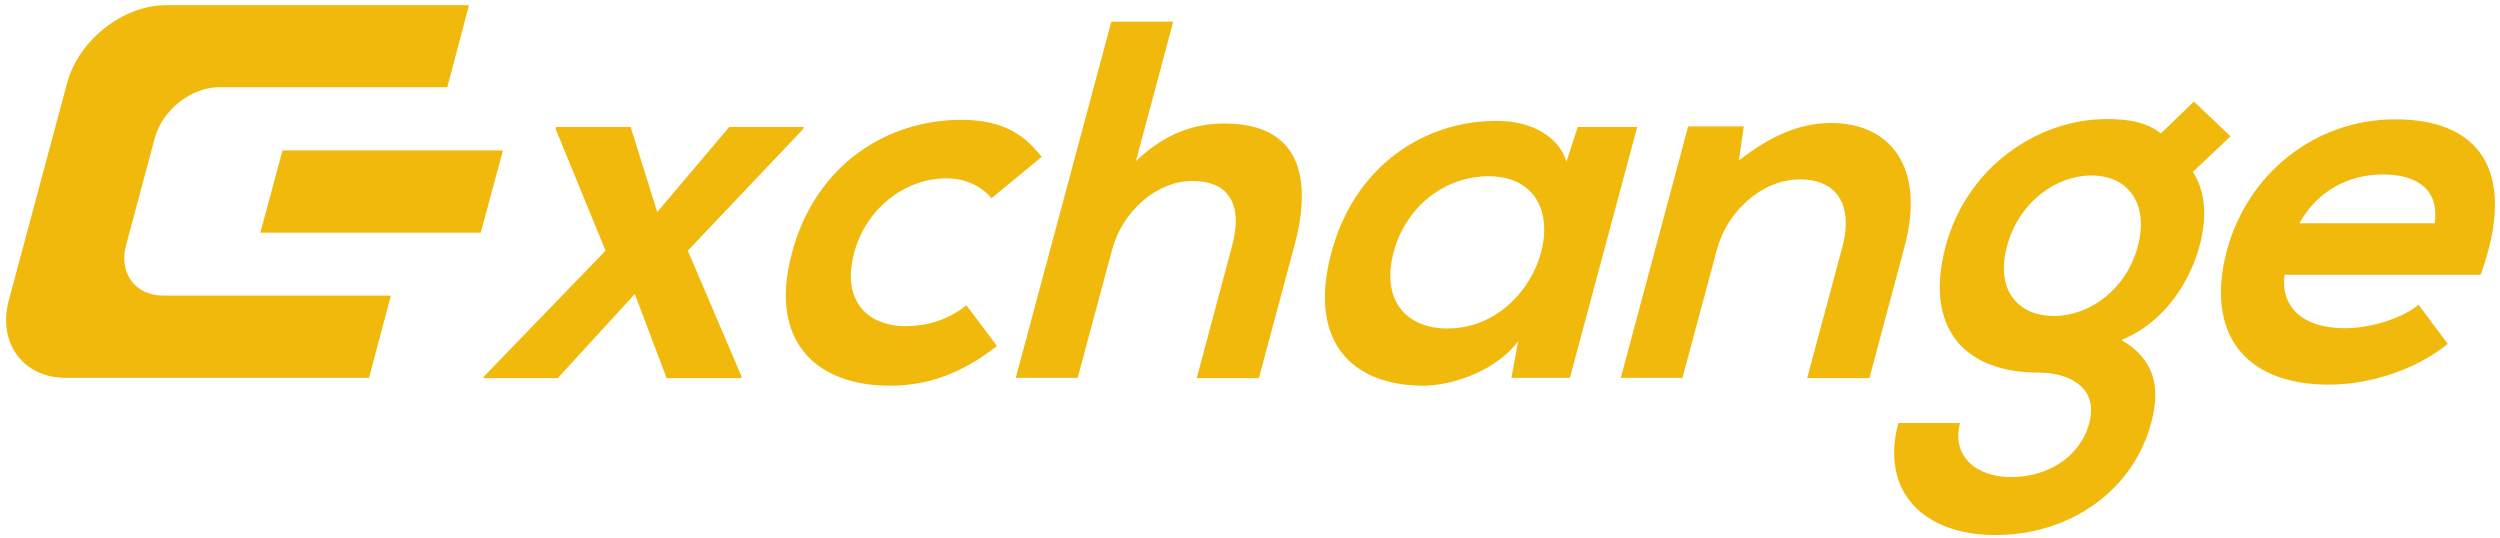
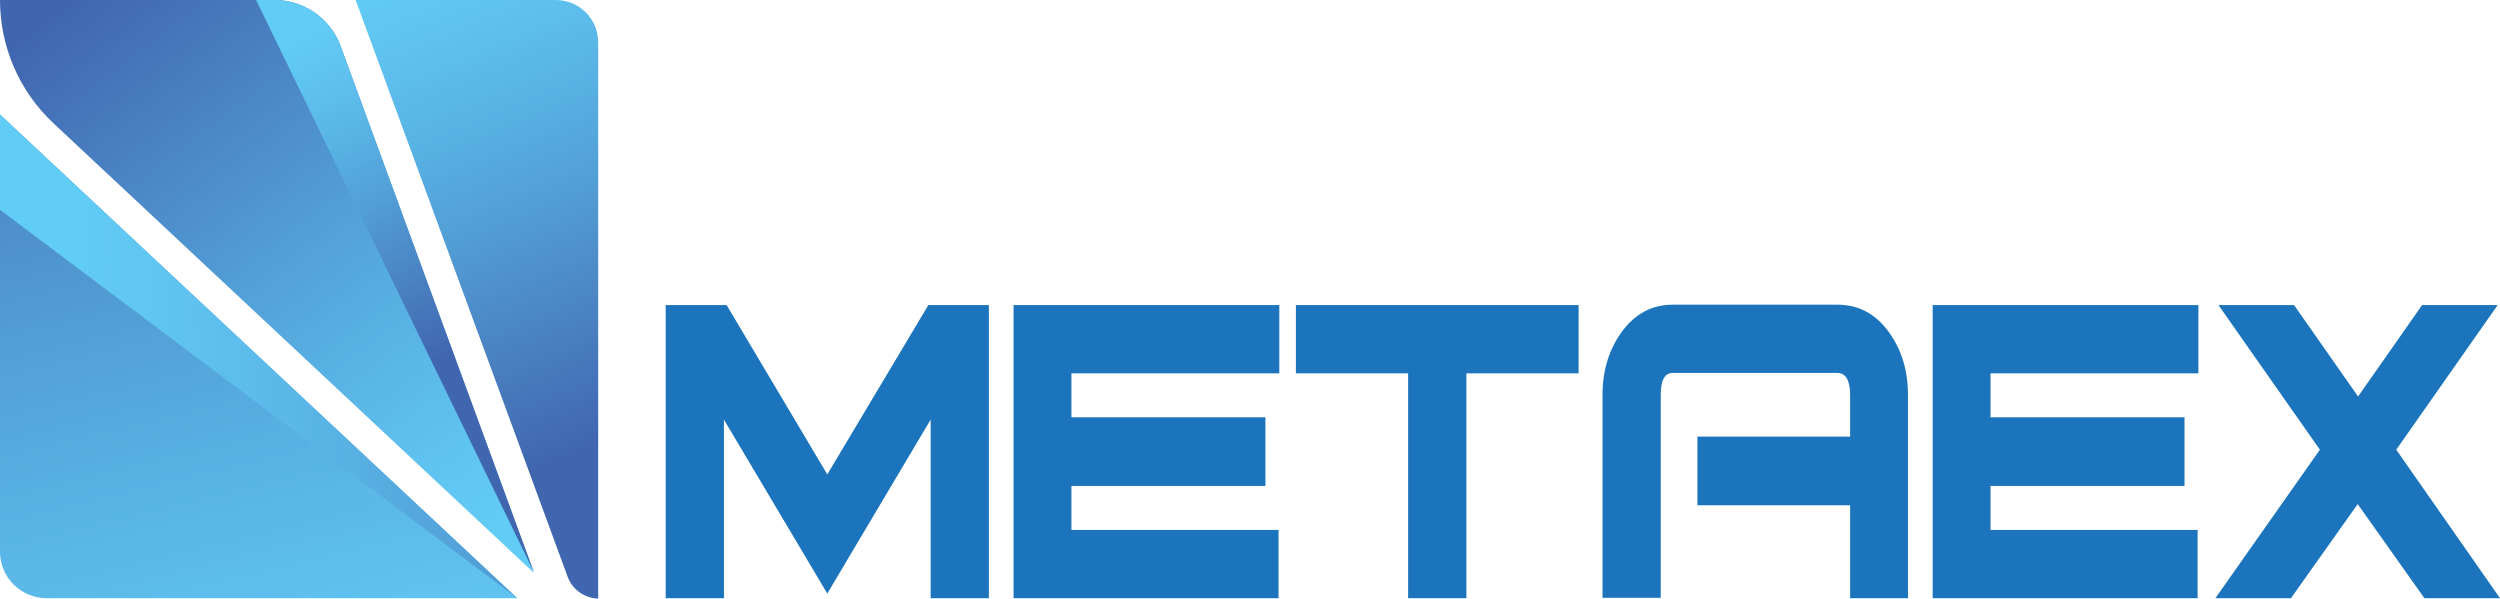
- <svg xmlns="http://www.w3.org/2000/svg" version="1.1" id="Layer_1" x="0px" y="0px" viewBox="0 0 957.4 206" style="enable-background:new 0 0 957.4 206;" xml:space="preserve">
+ <svg xmlns="http://www.w3.org/2000/svg" version="1.1" id="Layer_1" x="0px" y="0px" viewBox="0 0 64.82 15.51" style="enable-background:new 0 0 64.82 15.51;" xml:space="preserve">
  <style type="text/css">
- 	.st0{fill:#F0B90B;}
+ 	.st0{fill:#1C75BC;}
+ 	.st1{fill:url(#XMLID_2_);}
+ 	.st2{fill:url(#XMLID_3_);}
+ 	.st3{fill:url(#XMLID_4_);}
+ 	.st4{fill:url(#XMLID_5_);}
+ 	.st5{fill:url(#XMLID_6_);}
</style>
-   <g>
-     <path class="st0" d="M279.3,48.6h28.5l-0.2,0.8L263.4,96l20.6,48.2l-0.2,0.6h-28.5l-12.2-32.2l-29.5,32.2h-28.5l0.2-0.6L231.9,96   l-19.1-46.6l0.2-0.8h28.5l10.2,32.6L279.3,48.6z" />
-     <path class="st0" d="M381.8,132.5c-14,10.9-26.9,15.2-41.1,15.2c-27.9,0-46.6-16.8-37.4-50.9c9.1-34.1,36.8-50.9,64.7-50.9   c13.6,0,23.1,3.9,30.9,14.2l-19.2,15.8c-4.3-5.1-10.6-7.6-17.3-7.6c-16,0-30.8,11.7-35.3,28.5c-4.9,18.3,5,28.1,19.8,28.1   c7.6,0,15.8-2.1,23.2-8L381.8,132.5z" />
-     <path class="st0" d="M449.3,8.3L435,61.7c11.6-11.1,23-14.4,33.9-14.4c27.3,0,34.4,18.5,26.8,46.8l-13.6,50.7h-23.8l13.5-50.5   c4.7-17.5-2.5-25-15.1-25c-14,0-27,11.9-30.8,26.3l-13.2,49.1H389L425.6,8.3H449.3z" />
-     <path class="st0" d="M604.2,48.6h22.8l-25.8,96.1h-22.4l2.6-14c-8.5,11.3-25,16.8-35.7,17c-28.5,0.2-44.9-17.4-35.8-51.1   c8.9-33.1,35.6-50.5,63.6-50.3c12.9,0,23.5,6,26.4,15.6L604.2,48.6z M533.7,96.6c-4.9,18.3,4.8,29.2,20.6,29.2   c37.4,0,53.1-58.3,15.6-58.3C554.1,67.5,538.6,78.3,533.7,96.6z" />
-     <path class="st0" d="M692.1,144.7l13.5-50.3c3.9-14.6-1.1-25.7-16.3-25.7c-14.6,0-27.9,12.3-31.8,26.9l-13.2,49.1h-23.6l25.8-96.3   h21.3l-1.9,13.1c12.3-9.6,23.4-14.4,35.4-14.4c22.6,0,36.2,17,28.1,47.2l-13.5,50.5H692.1z" />
-     <path class="st0" d="M840.2,38.9l14,13.3l-14.4,13.6c5.2,8.4,5.3,17.9,2.5,28.5c-3.2,11.9-12.2,28.7-29.9,35.9   c13.8,8,14.7,19.5,11.4,31.8c-7.1,26.5-31.8,42.9-59.6,42.9c-27.9,0-44.2-17-37.2-42.9h23.6c-3.3,12.5,6,20.7,19.6,20.7   s26.4-7.4,29.9-20.7c3.6-13.3-7.3-19.3-19.2-19.3c-30,0-43.8-18.3-35.8-48.4c8-30,34.9-48.7,61.8-48.7c7.6,0,15.1,1,20.6,5.5   L840.2,38.9z M768.6,94.3c-4.5,16.8,4.2,26.7,18,26.7c13.6,0,27.7-10.1,32.1-26.7c4.4-16.6-4-27.1-17.7-27.1   C787.2,67.2,773.1,77.5,768.6,94.3z" />
-     <path class="st0" d="M874.9,105.2c-1.6,11.9,6.4,20.5,23.2,20.5c8.8,0,21.2-3.3,28.1-9l11.2,15c-13,10.5-30.9,15.6-45.5,15.6   c-33.1,0-47.3-20.5-39.1-51.3c7.8-29.2,33.4-50.3,64.6-50.3c32.2,0,46.9,19.9,32.6,59.5H874.9z M932.4,85.5   c1.8-12.5-6.3-18.7-19.9-18.7c-12.9,0-25.1,6.2-31.9,18.7H932.4z" />
-     <path class="st0" d="M48.3,93.8l11-41c2.9-10.7,13.9-19.4,24.6-19.4h87.4L179.6,2H63.5C47.1,2,30.1,15.4,25.7,31.8L3.4,114.9   c-4.4,16.4,5.4,29.8,21.8,29.8h116.1l8.4-31.5H62.5C51.7,113.2,45.4,104.5,48.3,93.8z" />
-     <polygon class="st0" points="108.2,57.6 99.7,89.1 184.1,89.1 192.6,57.6  " />
+   <g id="XMLID_177_">
+     <path id="XMLID_188_" class="st0" d="M25.64,15.51h-1.51v-4.63l-2.68,4.51l-2.68-4.51v4.63h-1.51v-7.6h1.58l2.61,4.39l2.62-4.39   h1.57V15.51z" />
+     <path id="XMLID_186_" class="st0" d="M33.16,9.68h-5.38v1.14h5.03v1.78h-5.03v1.14h5.37v1.77h-6.87v-7.6h6.89V9.68z" />
+     <path id="XMLID_184_" class="st0" d="M40.93,9.68h-2.91v5.83h-1.51V9.68h-2.91V7.91h7.33V9.68z" />
+     <path id="XMLID_182_" class="st0" d="M49.48,15.51h-1.51V13.1h-3.96v-1.78h3.96v-1.07c0-0.38-0.11-0.58-0.33-0.58h-4.27   c-0.21,0-0.31,0.19-0.31,0.58v5.25h-1.51v-5.26c0-0.64,0.17-1.19,0.51-1.65c0.34-0.46,0.78-0.69,1.31-0.69h4.27   c0.54,0,0.98,0.23,1.32,0.69c0.34,0.46,0.51,1.01,0.51,1.65V15.51z" />
+     <path id="XMLID_180_" class="st0" d="M56.99,9.68h-5.38v1.14h5.03v1.78h-5.03v1.14h5.37v1.77h-6.87v-7.6h6.89V9.68z" />
+     <path id="XMLID_178_" class="st0" d="M64.82,15.51h-1.96l-1.73-2.44l-1.73,2.44h-1.96l2.71-3.85l-2.63-3.75h1.96l1.66,2.37   l1.66-2.37h1.96l-2.63,3.75L64.82,15.51z" />
+   </g>
+   <g id="XMLID_155_">
+     <linearGradient id="XMLID_2_" gradientUnits="userSpaceOnUse" x1="-200.294" y1="521.841" x2="-217.905" y2="524.229" gradientTransform="matrix(0.7071 0.7071 0.7071 -0.7071 -213.693 524.0557)">
+       <stop offset="0" style="stop-color:#61CDF6" />
+       <stop offset="0.119" style="stop-color:#60C5F1" />
+       <stop offset="0.3" style="stop-color:#5AB6E7" />
+       <stop offset="0.522" style="stop-color:#529FD7" />
+       <stop offset="0.774" style="stop-color:#4A81C2" />
+       <stop offset="1" style="stop-color:#4066B0" />
+     </linearGradient>
+     <path id="XMLID_176_" class="st1" d="M13.84,14.85L1.39,3.2C0.5,2.37,0,1.21,0,0l0,0h7.12l0,0c0.76,0,1.45,0.48,1.71,1.19   L13.84,14.85L13.84,14.85z" />
+     <linearGradient id="XMLID_3_" gradientUnits="userSpaceOnUse" x1="-199.809" y1="513.178" x2="-219.894" y2="525.46" gradientTransform="matrix(0.7071 0.7071 0.7071 -0.7071 -213.693 524.0557)">
+       <stop offset="0" style="stop-color:#61CDF6" />
+       <stop offset="0.119" style="stop-color:#60C5F1" />
+       <stop offset="0.3" style="stop-color:#5AB6E7" />
+       <stop offset="0.522" style="stop-color:#529FD7" />
+       <stop offset="0.774" style="stop-color:#4A81C2" />
+       <stop offset="1" style="stop-color:#4066B0" />
+     </linearGradient>
+     <path id="XMLID_175_" class="st2" d="M0,14.3V2.97l13.41,12.54l-12.2,0C0.54,15.51,0,14.97,0,14.3z" />
+     <linearGradient id="XMLID_4_" gradientUnits="userSpaceOnUse" x1="625.899" y1="-4.359" x2="631.044" y2="-16.811" gradientTransform="matrix(1 0 0 -1 -614.6258 -5.7411)">
+       <stop offset="0" style="stop-color:#61CDF6" />
+       <stop offset="0.119" style="stop-color:#60C5F1" />
+       <stop offset="0.3" style="stop-color:#5AB6E7" />
+       <stop offset="0.522" style="stop-color:#529FD7" />
+       <stop offset="0.774" style="stop-color:#4A81C2" />
+       <stop offset="1" style="stop-color:#4066B0" />
+     </linearGradient>
+     <path id="XMLID_174_" class="st3" d="M14.72,14.96L9.22,0h5.19c0.61,0,1.1,0.49,1.1,1.1v14.42l0,0   C15.16,15.51,14.84,15.29,14.72,14.96z" />
+     <g id="XMLID_172_">
+       <linearGradient id="XMLID_5_" gradientUnits="userSpaceOnUse" x1="616.378" y1="-15.111" x2="636.59" y2="-14.599" gradientTransform="matrix(1 0 0 -1 -614.6258 -5.7411)">
+         <stop offset="0" style="stop-color:#61CDF6" />
+         <stop offset="0.119" style="stop-color:#60C5F1" />
+         <stop offset="0.3" style="stop-color:#5AB6E7" />
+         <stop offset="0.522" style="stop-color:#529FD7" />
+         <stop offset="0.774" style="stop-color:#4A81C2" />
+         <stop offset="1" style="stop-color:#4066B0" />
+       </linearGradient>
+       <polygon id="XMLID_173_" class="st4" points="13.41,15.51 0,5.44 0,2.97   " />
+     </g>
+     <g id="XMLID_170_">
+       <linearGradient id="XMLID_6_" gradientUnits="userSpaceOnUse" x1="622.41" y1="-6.499" x2="626.481" y2="-14.812" gradientTransform="matrix(1 0 0 -1 -614.6258 -5.7411)">
+         <stop offset="0" style="stop-color:#61CDF6" />
+         <stop offset="0.119" style="stop-color:#60C5F1" />
+         <stop offset="0.3" style="stop-color:#5AB6E7" />
+         <stop offset="0.522" style="stop-color:#529FD7" />
+         <stop offset="0.774" style="stop-color:#4A81C2" />
+         <stop offset="1" style="stop-color:#4066B0" />
+       </linearGradient>
+       <path id="XMLID_171_" class="st5" d="M7.12,0c0.76,0,1.45,0.48,1.71,1.19l5.02,13.66L6.64,0H7.12z" />
+     </g>
  </g>
</svg>
